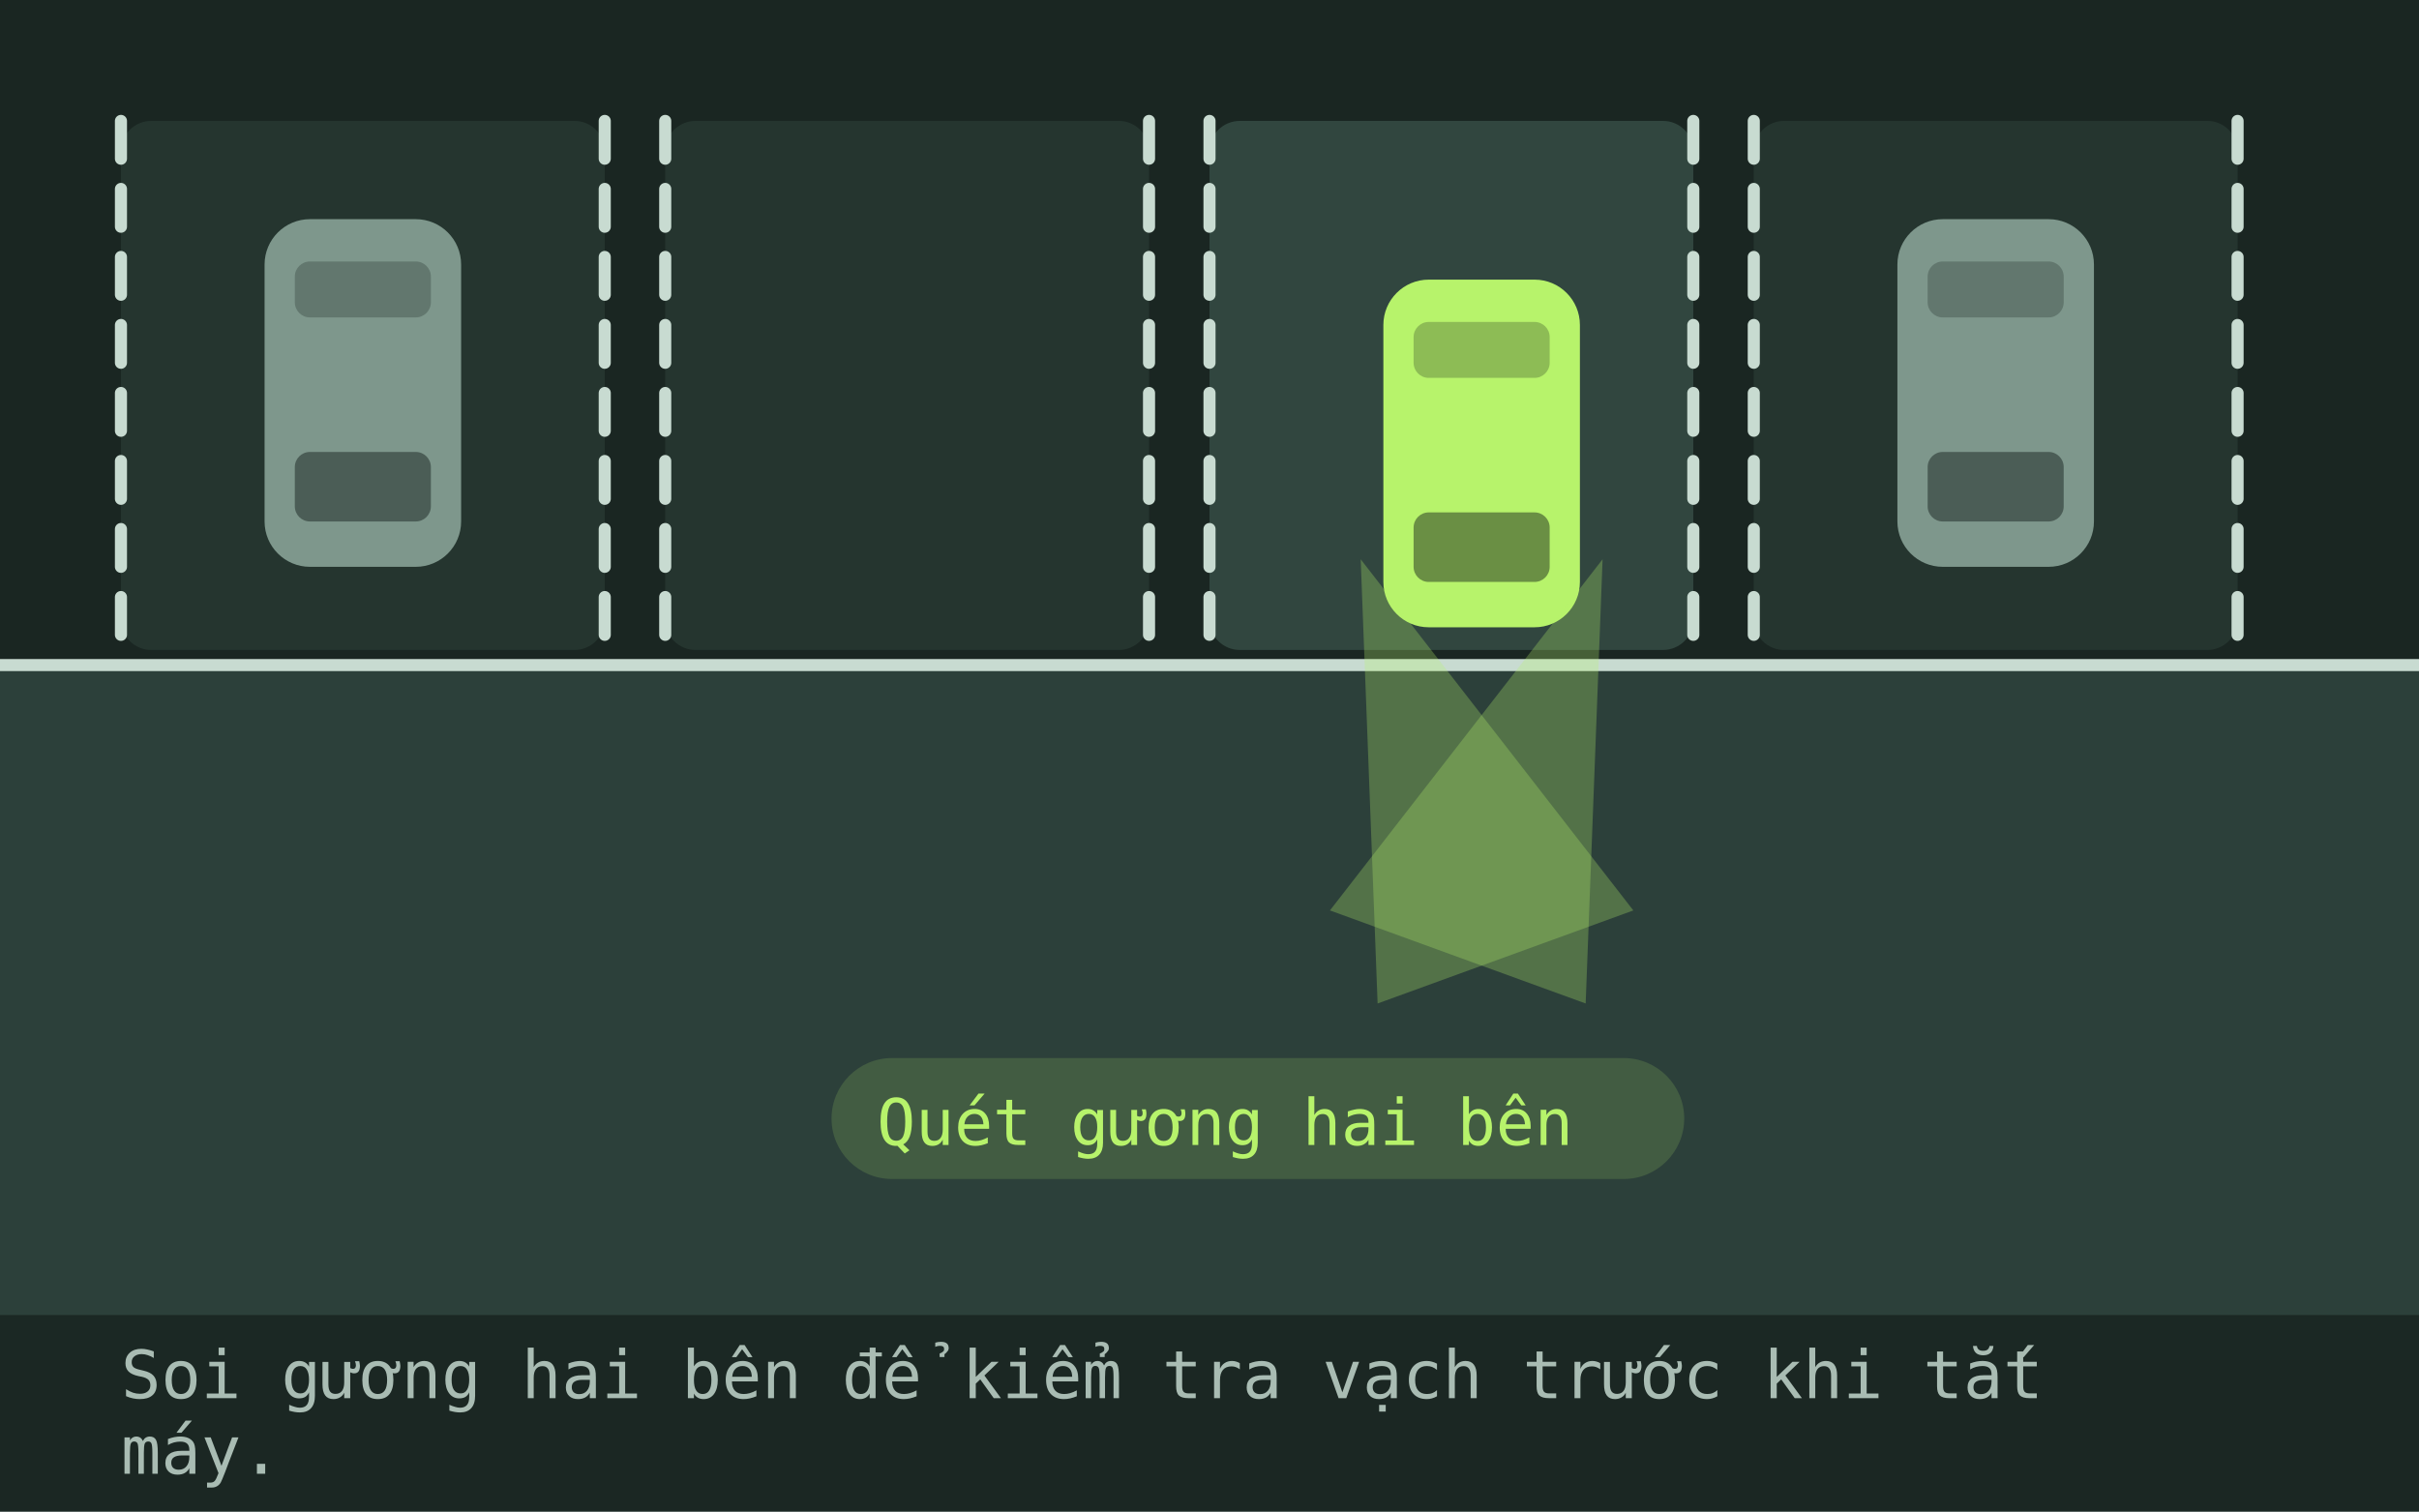
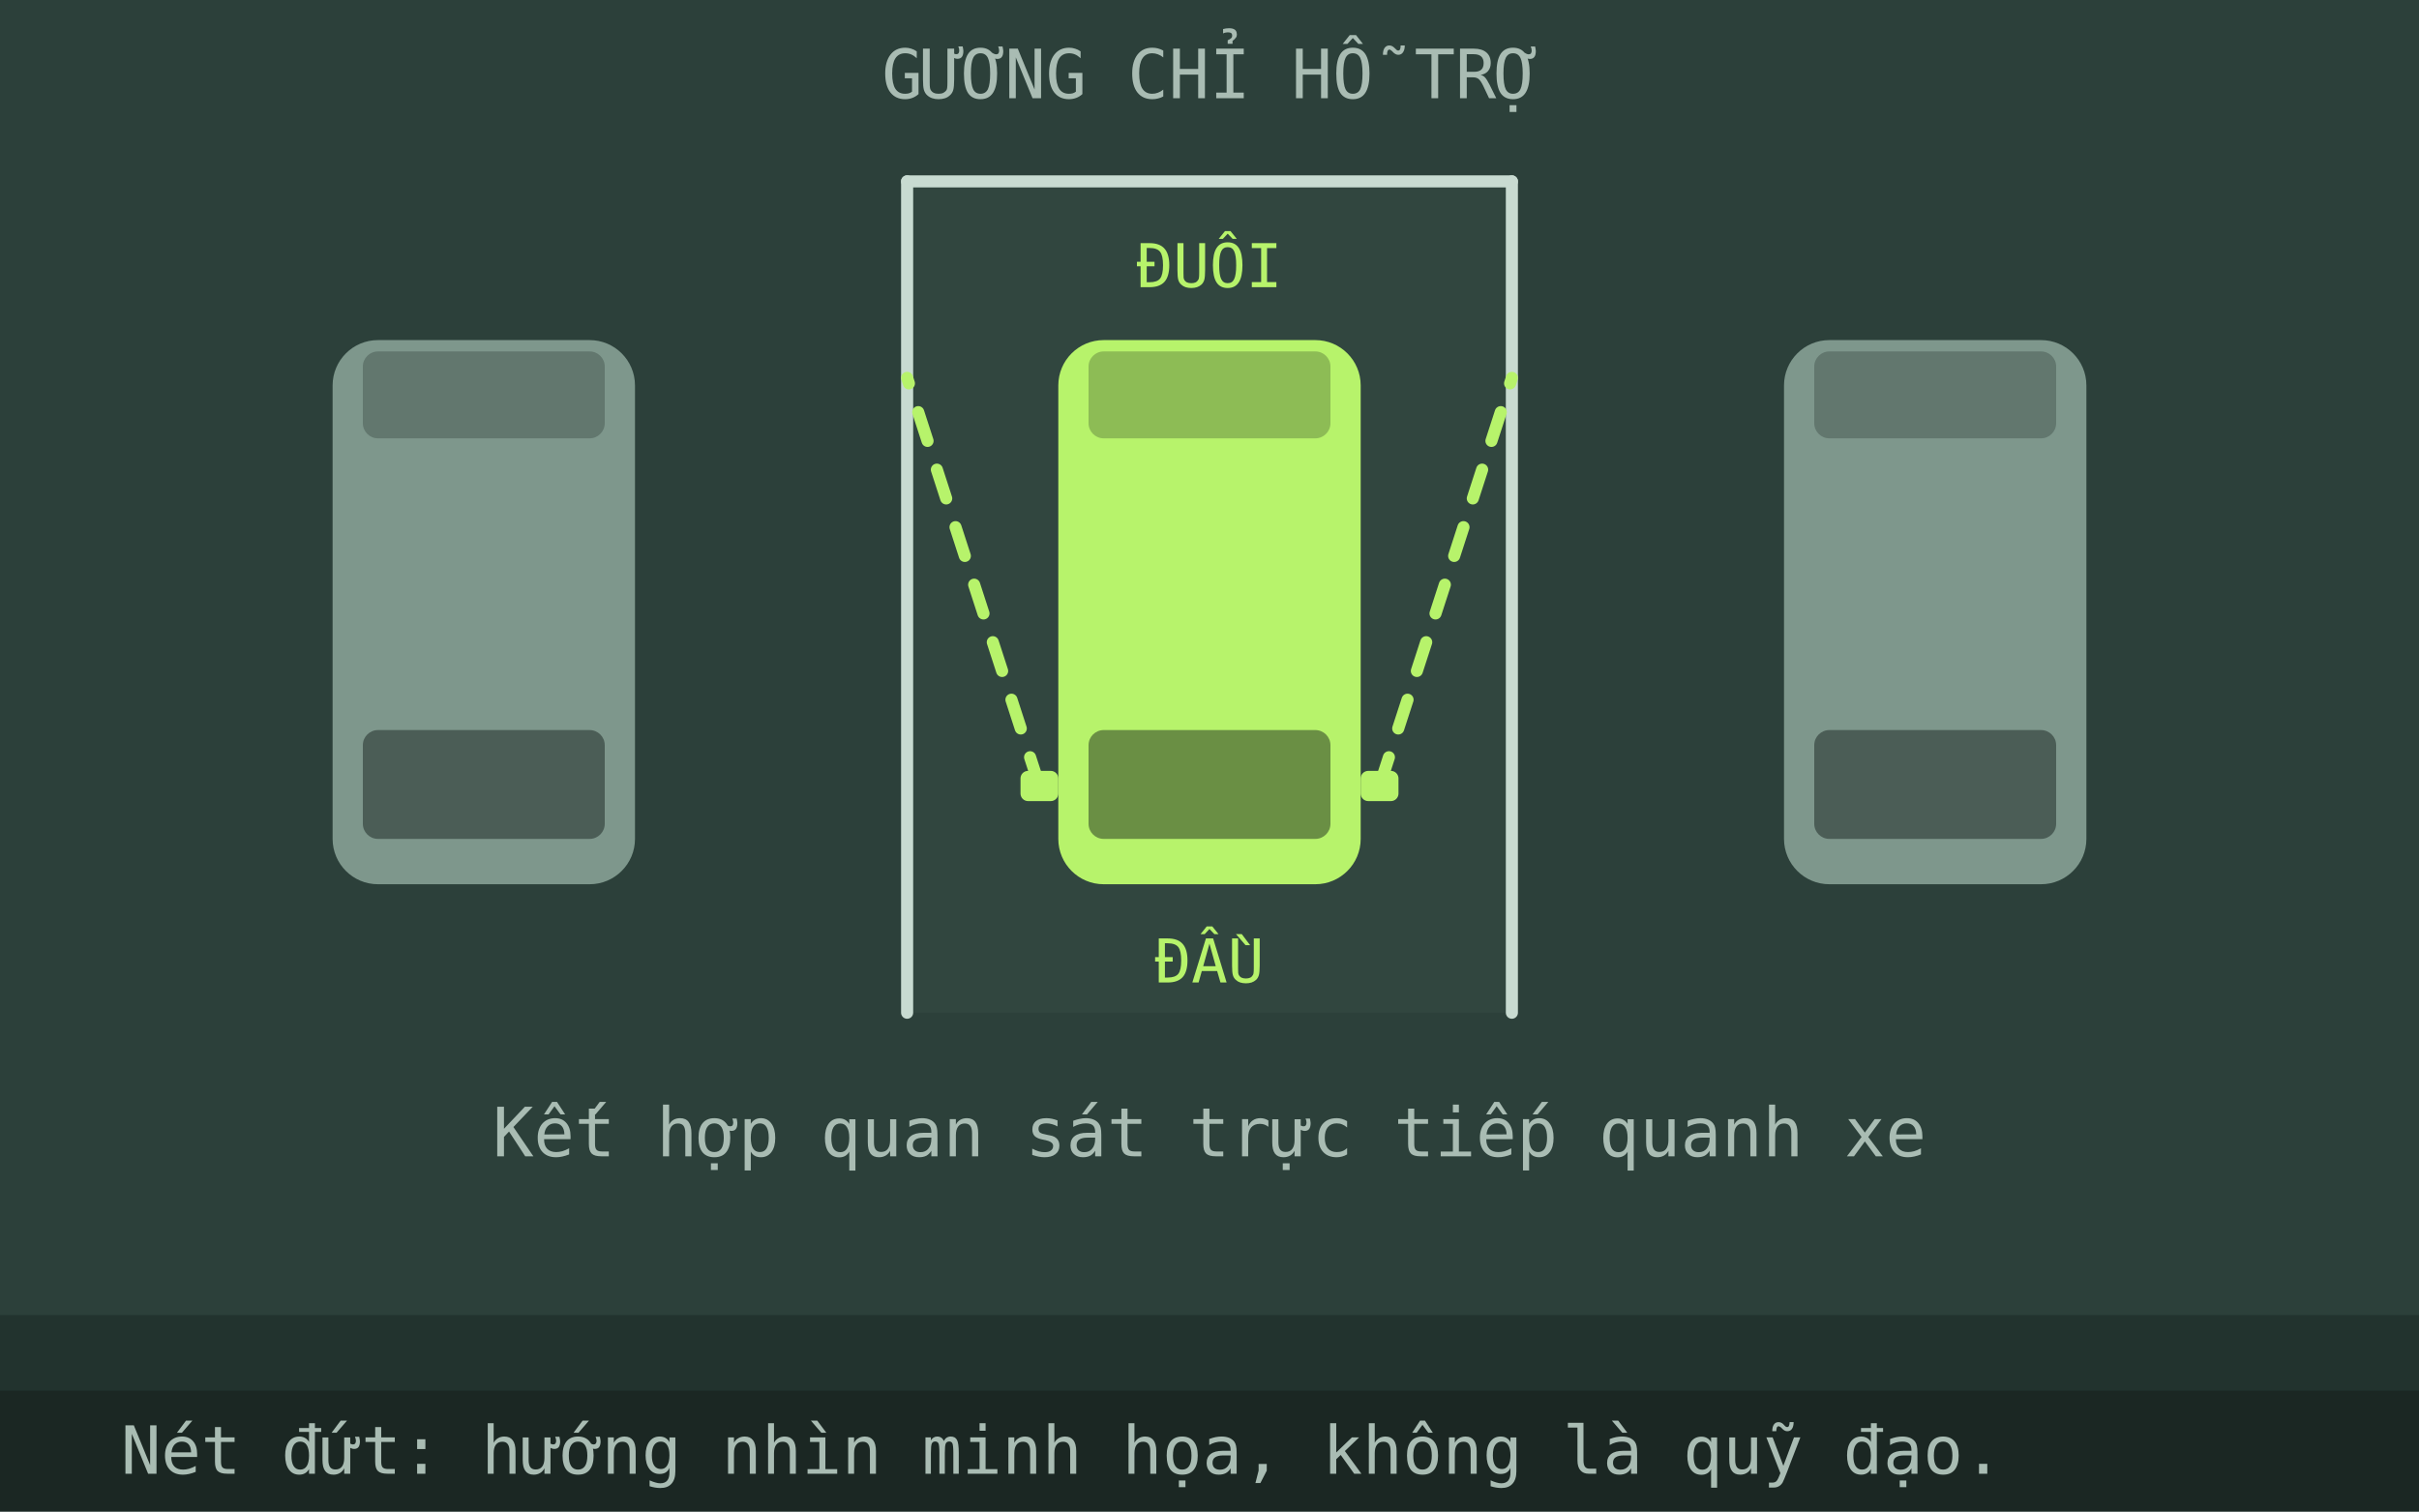
<svg xmlns="http://www.w3.org/2000/svg" viewBox="0 0 320 200" width="320" height="200" role="img" aria-labelledby="ttl">
  <defs>
    <marker id="tip" viewBox="0 0 10 10" refX="8" refY="5" markerWidth="5" markerHeight="5" orient="auto-start-reverse">
      <path d="M0 1L9 5L0 9Z" fill="#b7f36b" />
    </marker>
  </defs>
  <rect x="0" y="0" width="320" height="200" rx="0" fill="#22332e" />
-   <rect x="0" y="0" width="320" height="88" rx="0" fill="#1a2622" />
-   <rect x="16" y="16" width="64" height="70" rx="4" fill="#25352f" />
-   <path d="M16 16L16 86" stroke="#c8dbd1" stroke-width="1.6" stroke-dasharray="5 4" stroke-linecap="round" />
-   <path d="M80 16L80 86" stroke="#c8dbd1" stroke-width="1.6" stroke-dasharray="5 4" stroke-linecap="round" />
-   <g transform="translate(48 52) rotate(180)">
-     <rect x="-13" y="-23" width="26" height="46" rx="6" fill="#7e978c" />
-     <rect x="-9" y="-17" width="18" height="9.2" rx="2" fill="#0e1715" opacity=".45" />
-     <rect x="-9" y="10" width="18" height="7.4" rx="2" fill="#0e1715" opacity=".25" />
+   <rect x="0" y="0" width="320" height="174" rx="0" fill="#2c403a" />
+   <rect x="120" y="24" width="80" height="110" rx="0" fill="#31463f" />
+   <g id="alignment-bay">
+     <path d="M120 24L120 134" stroke="#c8dbd1" stroke-width="1.6" stroke-linecap="round" />
+     <path d="M200 24L200 134" stroke="#c8dbd1" stroke-width="1.6" stroke-linecap="round" />
+     <path d="M120 24L200 24" stroke="#c8dbd1" stroke-width="1.6" stroke-linecap="round" />
  </g>
-   <rect x="88" y="16" width="64" height="70" rx="4" fill="#25352f" />
-   <path d="M88 16L88 86" stroke="#c8dbd1" stroke-width="1.6" stroke-dasharray="5 4" stroke-linecap="round" />
-   <path d="M152 16L152 86" stroke="#c8dbd1" stroke-width="1.6" stroke-dasharray="5 4" stroke-linecap="round" />
-   <rect x="160" y="16" width="64" height="70" rx="4" fill="#31463f" />
-   <path d="M160 16L160 86" stroke="#c8dbd1" stroke-width="1.6" stroke-dasharray="5 4" stroke-linecap="round" />
-   <path d="M224 16L224 86" stroke="#c8dbd1" stroke-width="1.6" stroke-dasharray="5 4" stroke-linecap="round" />
-   <rect x="232" y="16" width="64" height="70" rx="4" fill="#25352f" />
-   <path d="M232 16L232 86" stroke="#c8dbd1" stroke-width="1.6" stroke-dasharray="5 4" stroke-linecap="round" />
-   <path d="M296 16L296 86" stroke="#c8dbd1" stroke-width="1.6" stroke-dasharray="5 4" stroke-linecap="round" />
-   <g transform="translate(264 52) rotate(180)">
-     <rect x="-13" y="-23" width="26" height="46" rx="6" fill="#7e978c" />
-     <rect x="-9" y="-17" width="18" height="9.2" rx="2" fill="#0e1715" opacity=".45" />
-     <rect x="-9" y="10" width="18" height="7.4" rx="2" fill="#0e1715" opacity=".25" />
+   <g transform="translate(64 81) rotate(180)">
+     <rect x="-20" y="-36" width="40" height="72" rx="6" fill="#7e978c" />
+     <rect x="-16" y="-30" width="32" height="14.4" rx="2" fill="#0e1715" opacity=".45" />
+     <rect x="-16" y="23" width="32" height="11.5" rx="2" fill="#0e1715" opacity=".25" />
  </g>
-   <rect x="0" y="88" width="320" height="92" rx="0" fill="#2c403a" />
-   <path d="M0 88L320 88" stroke="#c8dbd1" stroke-width="1.6" stroke-linecap="round" />
-   <g transform="translate(196 60) rotate(180)">
-     <rect x="-13" y="-23" width="26" height="46" rx="6" fill="#b7f36b" />
-     <rect x="-9" y="-17" width="18" height="9.2" rx="2" fill="#0e1715" opacity=".45" />
-     <rect x="-9" y="10" width="18" height="7.4" rx="2" fill="#0e1715" opacity=".25" />
+   <g transform="translate(256 81) rotate(180)">
+     <rect x="-20" y="-36" width="40" height="72" rx="6" fill="#7e978c" />
+     <rect x="-16" y="-30" width="32" height="14.4" rx="2" fill="#0e1715" opacity=".45" />
+     <rect x="-16" y="23" width="32" height="11.5" rx="2" fill="#0e1715" opacity=".25" />
  </g>
-   <g transform="translate(180 74) rotate(160)" opacity=".28">
-     <path d="M0 0L-18 -56L18 -56Z" fill="#b7f36b" />
+   <g id="alignment-car">
+     <g transform="translate(160 81) rotate(180)">
+       <rect x="-20" y="-36" width="40" height="72" rx="6" fill="#b7f36b" />
+       <rect x="-16" y="-30" width="32" height="14.4" rx="2" fill="#0e1715" opacity=".45" />
+       <rect x="-16" y="23" width="32" height="11.5" rx="2" fill="#0e1715" opacity=".25" />
+     </g>
  </g>
-   <g transform="translate(212 74) rotate(200)" opacity=".28">
-     <path d="M0 0L-18 -56L18 -56Z" fill="#b7f36b" />
+   <rect x="135" y="102" width="5" height="4" rx="1" fill="#b7f36b" />
+   <rect x="180" y="102" width="5" height="4" rx="1" fill="#b7f36b" />
+   <text x="160" y="38" font-family="DM Mono, ui-monospace, monospace" font-size="8" font-weight="500" fill="#b7f36b" text-anchor="middle">ĐUÔI</text>
+   <text x="160" y="130" font-family="DM Mono, ui-monospace, monospace" font-size="8" font-weight="500" fill="#b7f36b" text-anchor="middle">ĐẦU</text>
+   <text x="160" y="13" font-family="DM Mono, ui-monospace, monospace" font-size="9" font-weight="500" fill="#a9bcb3" text-anchor="middle">GƯƠNG CHỈ HỖ TRỢ</text>
+   <g id="mirror-sightlines">
+     <path d="M137.5 104L120 50" stroke="#b7f36b" stroke-width="1.6" stroke-dasharray="4 4" stroke-linecap="round" />
+     <path d="M182.5 104L200 50" stroke="#b7f36b" stroke-width="1.6" stroke-dasharray="4 4" stroke-linecap="round" />
  </g>
-   <g>
-     <rect x="110" y="140" width="112.8" height="16" rx="8" fill="#b7f36b" opacity=".16" />
-     <text x="116" y="151.5" font-family="DM Mono, ui-monospace, monospace" font-size="8.5" font-weight="500" fill="#b7f36b" text-anchor="start">Quét gương hai bên</text>
-   </g>
-   <rect x="0" y="174" width="320" height="26" rx="0" fill="#1a2622" opacity="0.92" />
-   <text x="16" y="185" font-family="DM Mono, ui-monospace, monospace" font-size="8.8" font-weight="500" fill="#a9bcb3" text-anchor="start">Soi gương hai bên để kiểm tra vạch trước khi tắt</text>
-   <text x="16" y="195" font-family="DM Mono, ui-monospace, monospace" font-size="8.8" font-weight="500" fill="#a9bcb3" text-anchor="start">máy.</text>
+   <text x="160" y="153" font-family="DM Mono, ui-monospace, monospace" font-size="9" font-weight="500" fill="#a9bcb3" text-anchor="middle">Kết hợp quan sát trực tiếp quanh xe</text>
+   <rect x="0" y="184" width="320" height="16" rx="0" fill="#1a2622" opacity="0.92" />
+   <text x="16" y="195" font-family="DM Mono, ui-monospace, monospace" font-size="8.8" font-weight="500" fill="#a9bcb3" text-anchor="start">Nét đứt: hướng nhìn minh họa, không là quỹ đạo.</text>
</svg>
